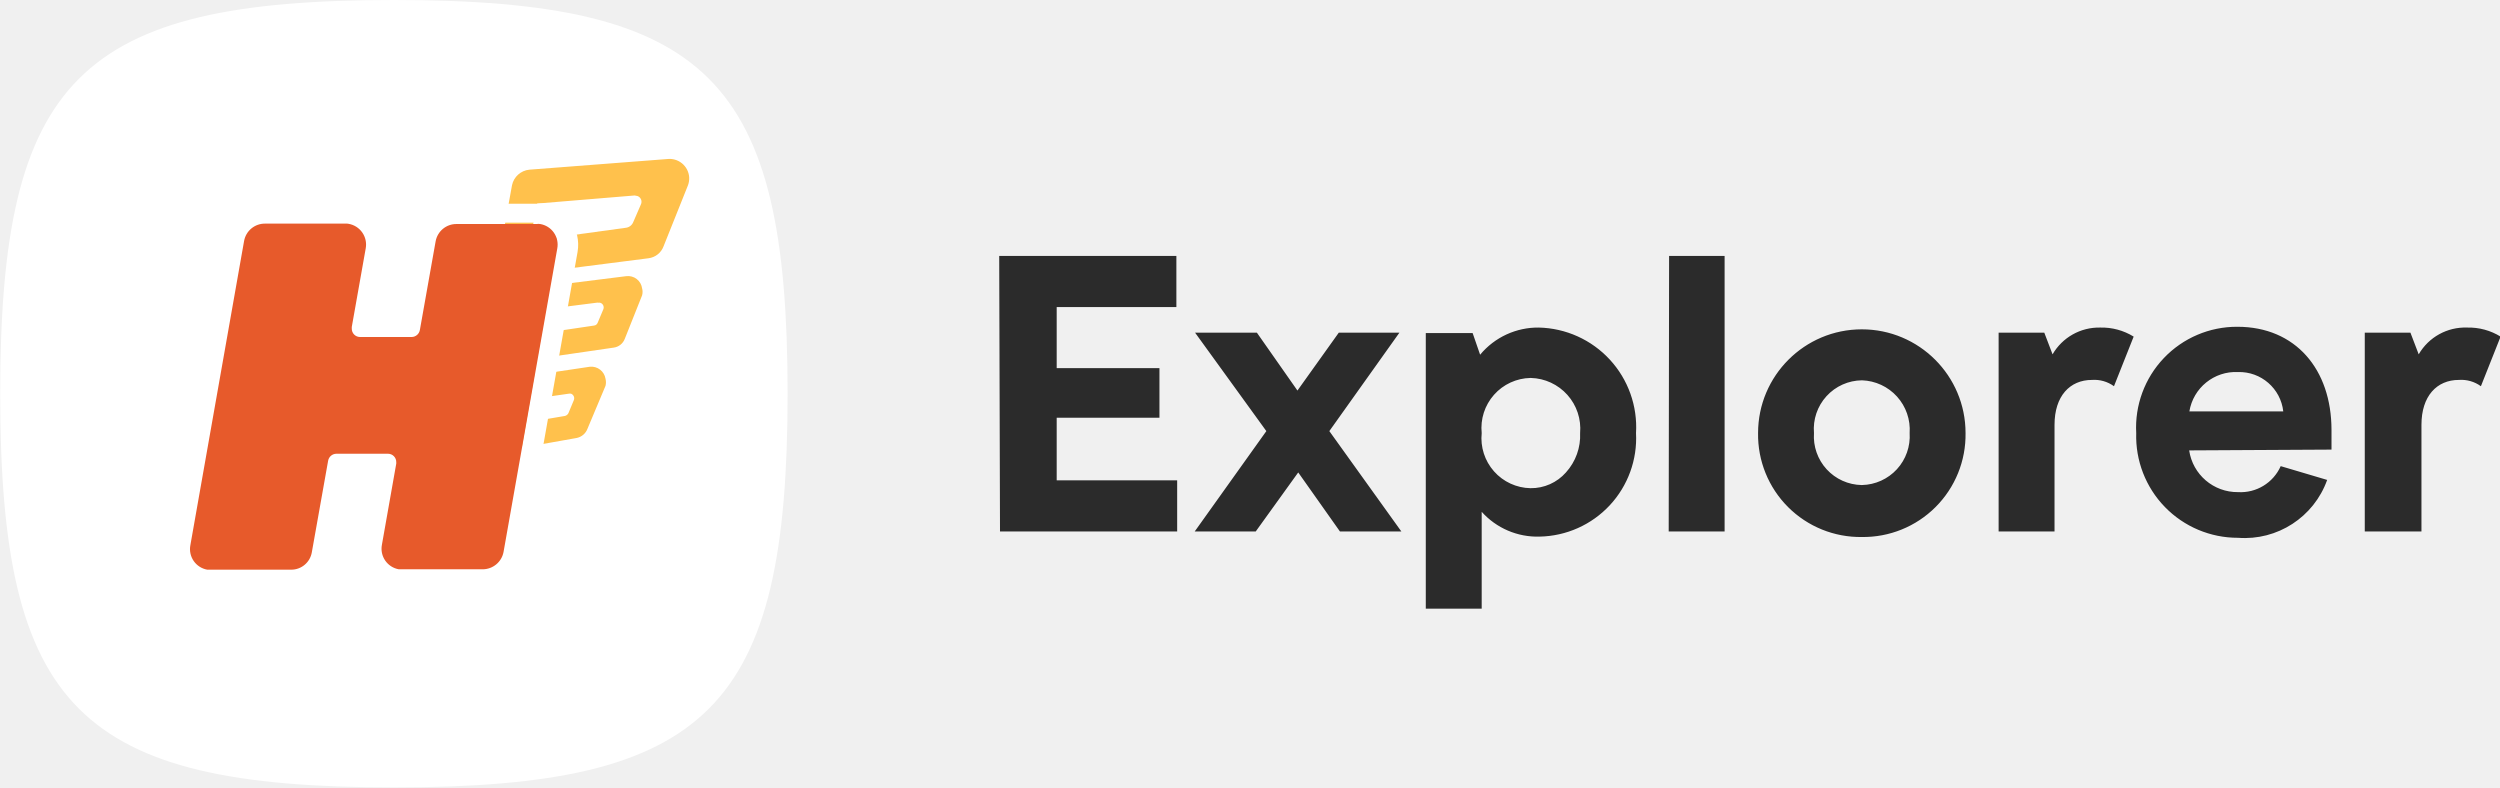
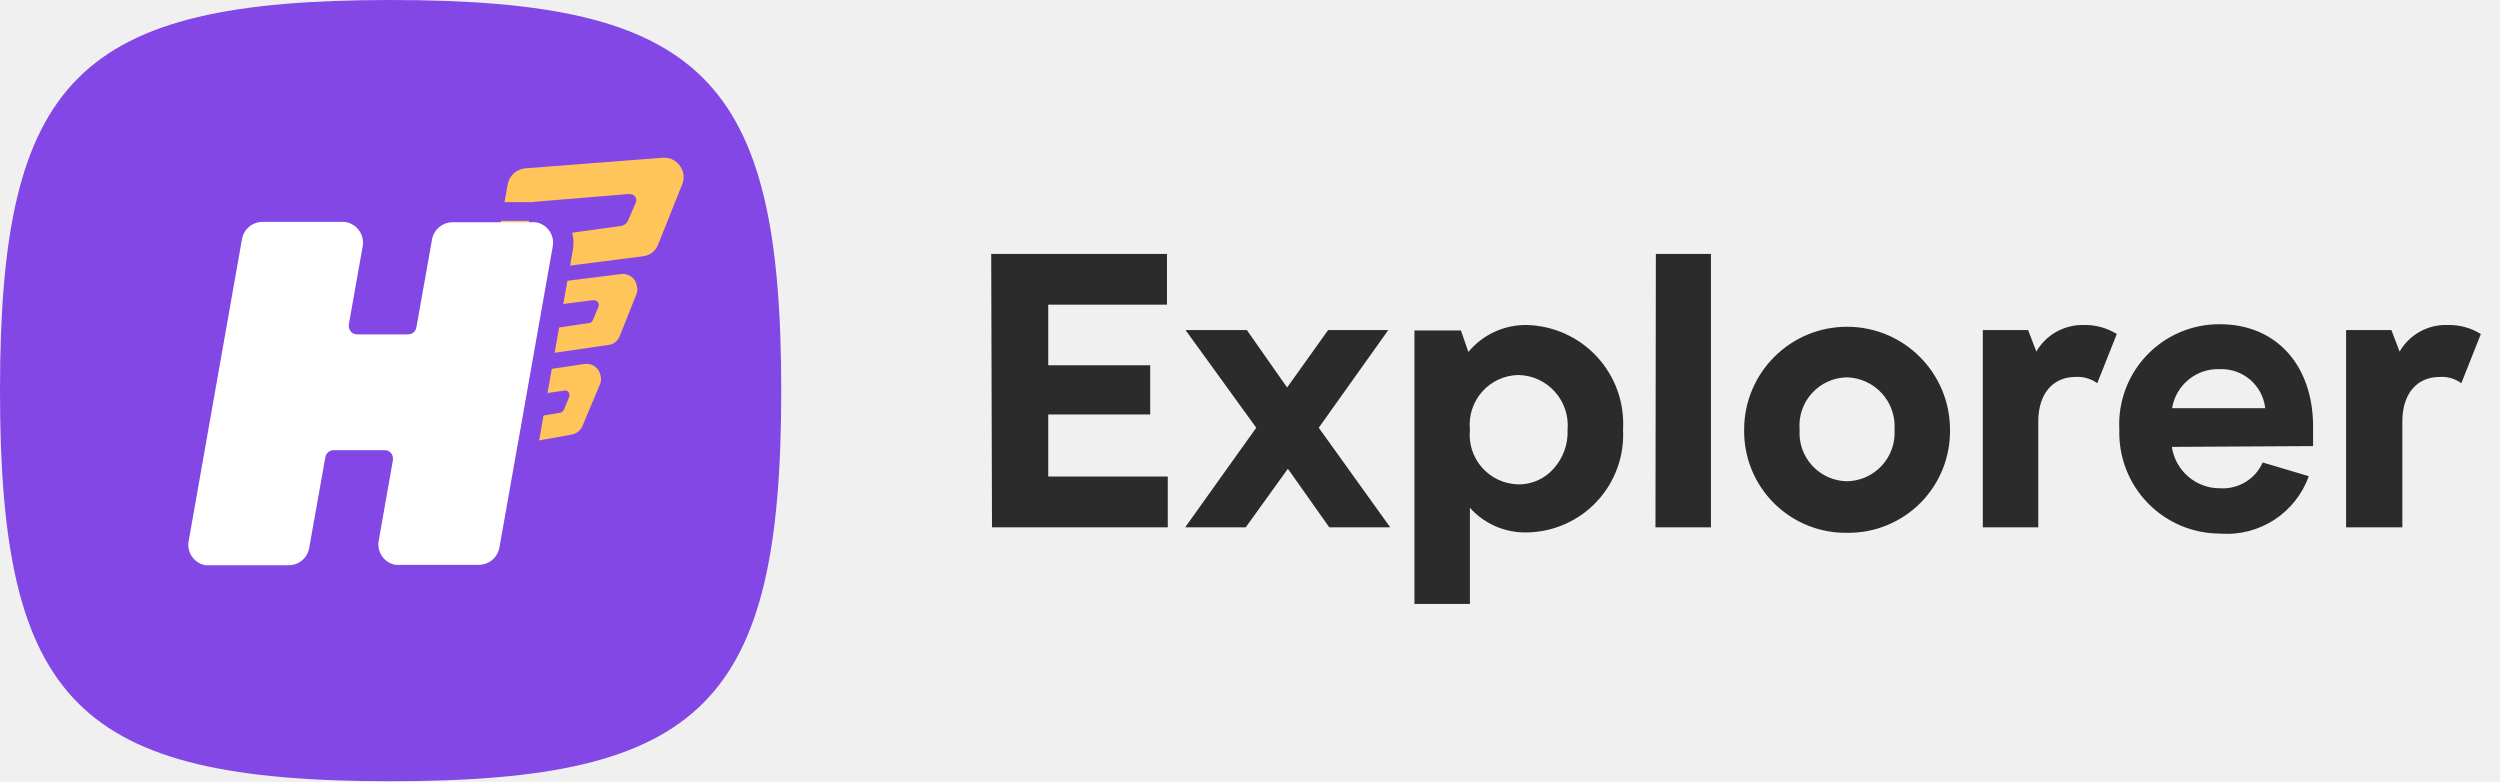
- <svg xmlns="http://www.w3.org/2000/svg" width="127" height="40" viewBox="0 0 126.98 40">
-   <defs>
-     <style>.cls-1{fill:#fff;}.cls-2{fill:#ffa600;opacity:0.7;isolation:isolate;}.cls-3{fill:#e75a2b;}.cls-4{fill:#2b2b2b;}</style>
-   </defs>
-   <g id="Layer_2" data-name="Layer 2">
-     <g id="Layer_1-2" data-name="Layer 1">
-       <path class="cls-1" d="M0,20C0,36,4,40,20,40s20-4,20-20S36,0,20,0,0,4,0,20Z" />
-       <path class="cls-2" d="M30.75,19.24a.73.73,0,0,1,0,.36l-.92,2.19a.74.74,0,0,1-.55.46l-2.59.46a.72.72,0,0,1-.84-.58,1.13,1.13,0,0,1,0-.26l.42-2.2a.72.72,0,0,1,.6-.58l3.09-.46A.73.73,0,0,1,30.75,19.24ZM28.88,20l-1.32.19a.25.25,0,0,0-.2.19l-.12.67a.23.23,0,0,0,.19.28.11.11,0,0,0,.08,0l1.18-.2a.27.27,0,0,0,.18-.15l.27-.65A.25.25,0,0,0,29,20,.28.28,0,0,0,28.88,20Zm3.73-5.35a.69.69,0,0,1,0,.35l-.88,2.21a.7.7,0,0,1-.57.45l-3.57.52a.73.73,0,0,1-.82-.61.65.65,0,0,1,0-.24l.41-2.22a.72.72,0,0,1,.62-.58l4-.5A.72.72,0,0,1,32.61,14.66Zm-2.25.72L28,15.67a.23.23,0,0,0-.2.19l-.14.72a.25.25,0,0,0,.19.28H28l2.16-.32a.22.22,0,0,0,.19-.14l.29-.69a.25.25,0,0,0-.13-.32A.25.25,0,0,0,30.36,15.38ZM35,9a1,1,0,0,1-.06.41l-1.24,3.1a.94.94,0,0,1-.77.61l-6.49.83a1,1,0,0,1-1.06-1.12L26,9.41a1,1,0,0,1,.88-.79l7-.54A1,1,0,0,1,35,9Zm-2.77.93-4.95.41-.37,1.9,4.88-.67a.46.46,0,0,0,.37-.29l.39-.9a.31.31,0,0,0-.17-.42Z" />
-       <path class="cls-1" d="M17.52,10.32H13.45a2.11,2.11,0,0,0-2.08,1.74L8.63,27.52A2.12,2.12,0,0,0,10.34,30l.37,0h4.1a2.11,2.11,0,0,0,2-1.74l.74-4.15H19l-.61,3.41A2.12,2.12,0,0,0,20.07,30l.37,0h4.07a2.1,2.1,0,0,0,2.08-1.74L29.33,12.8a2.12,2.12,0,0,0-1.71-2.45,2.31,2.31,0,0,0-.37,0h-4.1a2.11,2.11,0,0,0-2,1.74l-.71,4H19l.58-3.26a2.12,2.12,0,0,0-1.71-2.45A2.31,2.31,0,0,0,17.52,10.32Zm0,1,.19,0a1.08,1.08,0,0,1,.87,1.22v0l-.71,4v.07a.43.43,0,0,0,.41.43H20.9a.43.43,0,0,0,.42-.34h0l.8-4.51a1.08,1.08,0,0,1,1-.88h4.09l.19,0a1.07,1.07,0,0,1,.87,1.22v0L25.57,28.08a1.08,1.08,0,0,1-1,.88H20.44l-.18,0a1.06,1.06,0,0,1-.87-1.22v0l.73-4.12s0,0,0-.08a.44.44,0,0,0-.42-.43H17.08a.44.44,0,0,0-.42.34v0l-.82,4.65a1.08,1.08,0,0,1-1,.88H10.71l-.18,0a1.07,1.07,0,0,1-.88-1.22v0l2.73-15.46a1.08,1.08,0,0,1,1-.88h4.09Z" />
-       <path class="cls-3" d="M17.52,11.36H13.45a1.07,1.07,0,0,0-1.06.88L9.66,27.7a1.06,1.06,0,0,0,.86,1.24l.19,0h4.07a1.06,1.06,0,0,0,1.05-.88l.83-4.66a.43.43,0,0,1,.42-.35H19.7a.42.42,0,0,1,.42.43v.07l-.73,4.13a1.06,1.06,0,0,0,.86,1.24l.19,0h4.07a1.08,1.08,0,0,0,1.06-.88L28.3,12.62a1.06,1.06,0,0,0-.87-1.24.55.55,0,0,0-.18,0H23.18a1.07,1.07,0,0,0-1.06.88l-.8,4.5a.43.43,0,0,1-.42.36H18.28a.42.42,0,0,1-.42-.43v-.08l.71-4a1.07,1.07,0,0,0-.87-1.24A.55.55,0,0,0,17.52,11.36Z" />
-       <path class="cls-4" d="M50.79,27h9V24.4H53.67V21.22h5.22V18.7H53.67V15.6h6.08V13h-9Zm20.39,0-3.66-5.1,3.56-5H68l-2.1,2.94-2.06-2.94H60.7l3.62,5L60.68,27h3.1l2.16-3,2.12,3Zm7-10.36a3.82,3.82,0,0,0-3,1.38l-.38-1.1H72.42v14h2.84V26a3.8,3.8,0,0,0,2.94,1.26A5,5,0,0,0,83.1,22,5.06,5.06,0,0,0,78.16,16.64Zm-.42,2.56A2.58,2.58,0,0,1,80.26,22a2.79,2.79,0,0,1-.72,2,2.36,2.36,0,0,1-1.8.8A2.54,2.54,0,0,1,75.26,22,2.54,2.54,0,0,1,77.74,19.2Zm7,7.8h2.84V13H84.78Zm9.8.28A5.2,5.2,0,0,0,99.84,22,5.27,5.27,0,1,0,89.3,22,5.2,5.2,0,0,0,94.58,27.28Zm0-2.64A2.47,2.47,0,0,1,92.14,22a2.47,2.47,0,0,1,2.44-2.68A2.51,2.51,0,0,1,97,22,2.48,2.48,0,0,1,94.58,24.64ZM101.52,27h2.84V21.58c0-1.46.78-2.28,1.9-2.28a1.7,1.7,0,0,1,1.12.32l1-2.52a3.08,3.08,0,0,0-1.7-.46A2.73,2.73,0,0,0,104.26,18l-.42-1.1h-2.32Zm16.91-4.16v-1c0-3.08-1.83-5.24-4.78-5.24A5.12,5.12,0,0,0,108.51,22a5.16,5.16,0,0,0,5.17,5.32,4.45,4.45,0,0,0,4.53-2.94l-2.36-.7A2.23,2.23,0,0,1,113.68,25a2.48,2.48,0,0,1-2.48-2.12Zm-7.22-1.94a2.39,2.39,0,0,1,2.47-2,2.25,2.25,0,0,1,2.3,2Zm8.91,6.1H123V21.58c0-1.46.78-2.28,1.9-2.28a1.7,1.7,0,0,1,1.12.32l1-2.52a3.08,3.08,0,0,0-1.7-.46A2.73,2.73,0,0,0,122.86,18l-.42-1.1h-2.32Z" />
+ <svg xmlns="http://www.w3.org/2000/svg" width="128px" height="40px" viewBox="0 0 128 40" version="1.1">
+   <g id="Page-1" stroke="none" stroke-width="1" fill="none" fill-rule="evenodd">
+     <g id="logo" fill-rule="nonzero">
+       <path d="M0,20 C0,36 4,40 20,40 C36,40 40,36 40,20 C40,4 36,0 20,0 C4,0 0,4 0,20 Z" id="Path" fill="#8247E5" />
+       <path d="M30.75,19.24 C30.78,19.358 30.78,19.482 30.75,19.6 L29.83,21.79 C29.738,22.028 29.53,22.202 29.28,22.25 L26.69,22.71 C26.502,22.745 26.307,22.703 26.149,22.595 C25.992,22.486 25.884,22.319 25.85,22.13 C25.84,22.044 25.84,21.956 25.85,21.87 L26.27,19.67 C26.326,19.369 26.567,19.136 26.87,19.09 L29.96,18.63 C30.343,18.593 30.689,18.86 30.75,19.24 L30.75,19.24 Z M28.88,20 L27.56,20.19 C27.461,20.207 27.383,20.282 27.36,20.38 L27.24,21.05 C27.225,21.113 27.238,21.178 27.274,21.232 C27.31,21.285 27.366,21.321 27.43,21.33 C27.456,21.34 27.484,21.34 27.51,21.33 L28.69,21.13 C28.77,21.11 28.836,21.055 28.87,20.98 L29.14,20.33 C29.166,20.268 29.166,20.198 29.14,20.135 C29.113,20.073 29.063,20.024 29,20 C28.96,19.991 28.92,19.991 28.88,20 L28.88,20 Z M32.61,14.65 C32.64,14.765 32.64,14.885 32.61,15 L31.73,17.21 C31.639,17.455 31.419,17.628 31.16,17.66 L27.59,18.18 C27.196,18.234 26.832,17.963 26.77,17.57 C26.755,17.491 26.755,17.409 26.77,17.33 L27.18,15.11 C27.239,14.802 27.489,14.568 27.8,14.53 L31.8,14.03 C31.991,14.005 32.185,14.057 32.337,14.175 C32.489,14.294 32.588,14.468 32.61,14.66 L32.61,14.65 Z M30.36,15.37 L28,15.67 C27.899,15.682 27.817,15.759 27.8,15.86 L27.66,16.58 C27.641,16.709 27.724,16.83 27.85,16.86 L28,16.86 L30.16,16.54 C30.245,16.534 30.319,16.48 30.35,16.4 L30.64,15.71 C30.689,15.586 30.632,15.445 30.51,15.39 C30.462,15.371 30.41,15.368 30.36,15.38 L30.36,15.37 Z M35,9 C35.009,9.139 34.988,9.279 34.94,9.41 L33.7,12.51 C33.578,12.842 33.281,13.078 32.93,13.12 L26.44,13.95 C26.142,13.97 25.851,13.856 25.646,13.64 C25.441,13.423 25.344,13.126 25.38,12.83 L26,9.41 C26.09,8.983 26.446,8.663 26.88,8.62 L33.88,8.08 C34.152,8.046 34.426,8.126 34.637,8.3 C34.849,8.474 34.98,8.727 35,9 Z M32.23,9.93 L27.28,10.34 L26.91,12.24 L31.79,11.57 C31.957,11.548 32.099,11.437 32.16,11.28 L32.55,10.38 C32.586,10.302 32.588,10.213 32.556,10.133 C32.524,10.053 32.46,9.991 32.38,9.96 L32.23,9.93 Z" id="Shape" fill="#FFC55A" />
+       <path d="M17.52,10.32 L13.45,10.32 C12.426,10.319 11.549,11.052 11.37,12.06 L8.63,27.52 C8.525,28.076 8.647,28.651 8.968,29.117 C9.289,29.582 9.783,29.9 10.34,30 L10.71,30 L14.81,30 C15.803,29.963 16.636,29.239 16.81,28.26 L17.55,24.11 L19,24.11 L18.39,27.52 C18.17,28.669 18.922,29.778 20.07,30 L20.44,30 L24.51,30 C25.535,30.005 26.414,29.27 26.59,28.26 L29.33,12.8 C29.53,11.652 28.766,10.558 27.62,10.35 C27.497,10.34 27.373,10.34 27.25,10.35 L23.15,10.35 C22.157,10.387 21.324,11.111 21.15,12.09 L20.44,16.09 L19,16.09 L19.58,12.83 C19.78,11.682 19.016,10.588 17.87,10.38 C17.755,10.351 17.638,10.331 17.52,10.32 Z M17.52,11.32 L17.71,11.32 C18.281,11.427 18.665,11.966 18.58,12.54 L18.58,12.54 L17.87,16.54 L17.87,16.61 C17.87,16.84 18.05,17.029 18.28,17.04 L20.9,17.04 C21.103,17.04 21.278,16.898 21.32,16.7 L21.32,16.7 L22.12,12.19 C22.211,11.702 22.624,11.338 23.12,11.31 L27.21,11.31 L27.4,11.31 C27.974,11.412 28.361,11.954 28.27,12.53 L28.27,12.53 L25.57,28.08 C25.479,28.568 25.066,28.932 24.57,28.96 L20.44,28.96 L20.26,28.96 C19.683,28.863 19.294,28.317 19.39,27.74 L19.39,27.74 L20.12,23.62 C20.12,23.62 20.12,23.62 20.12,23.54 C20.115,23.308 19.931,23.12 19.7,23.11 L17.08,23.11 C16.879,23.114 16.706,23.254 16.66,23.45 L16.66,23.45 L15.84,28.1 C15.749,28.588 15.336,28.952 14.84,28.98 L10.71,28.98 L10.53,28.98 C9.952,28.883 9.56,28.339 9.65,27.76 L9.65,27.76 L12.38,12.3 C12.471,11.812 12.884,11.448 13.38,11.42 L17.47,11.42 L17.52,11.32 Z" id="Shape" fill="#8247E5" />
+       <path d="M17.52,11.36 L13.45,11.36 C12.93,11.357 12.482,11.728 12.39,12.24 L9.66,27.7 C9.608,27.979 9.669,28.267 9.831,28.5 C9.992,28.733 10.241,28.891 10.52,28.94 L10.71,28.94 L14.78,28.94 C15.298,28.943 15.742,28.57 15.83,28.06 L16.66,23.4 C16.698,23.198 16.874,23.051 17.08,23.05 L19.7,23.05 C19.813,23.05 19.922,23.096 20.001,23.177 C20.08,23.257 20.123,23.367 20.12,23.48 L20.12,23.55 L19.39,27.68 C19.338,27.959 19.399,28.247 19.561,28.48 C19.722,28.713 19.971,28.871 20.25,28.92 L20.44,28.92 L24.51,28.92 C25.029,28.919 25.474,28.55 25.57,28.04 L28.3,12.62 C28.352,12.34 28.289,12.05 28.126,11.817 C27.962,11.584 27.711,11.426 27.43,11.38 C27.37,11.37 27.31,11.37 27.25,11.38 L23.18,11.38 C22.66,11.377 22.212,11.748 22.12,12.26 L21.32,16.76 C21.286,16.966 21.109,17.118 20.9,17.12 L18.28,17.12 C18.167,17.12 18.058,17.074 17.979,16.993 C17.9,16.913 17.857,16.803 17.86,16.69 L17.86,16.61 L18.57,12.61 C18.619,12.33 18.555,12.042 18.392,11.81 C18.229,11.577 17.98,11.419 17.7,11.37 C17.641,11.357 17.58,11.353 17.52,11.36 Z" id="Path" fill="#FFFFFF" />
+       <path d="M50.79,27 L59.79,27 L59.79,24.4 L53.67,24.4 L53.67,21.22 L58.89,21.22 L58.89,18.7 L53.67,18.7 L53.67,15.6 L59.75,15.6 L59.75,13 L50.75,13 L50.79,27 Z M71.18,27 L67.52,21.9 L71.08,16.9 L68,16.9 L65.9,19.84 L63.84,16.9 L60.7,16.9 L64.32,21.9 L60.68,27 L63.78,27 L65.94,24 L68.06,27 L71.18,27 Z M78.18,16.64 C77.023,16.622 75.919,17.129 75.18,18.02 L74.8,16.92 L72.42,16.92 L72.42,30.92 L75.26,30.92 L75.26,26 C76.007,26.832 77.082,27.293 78.2,27.26 C79.555,27.235 80.842,26.661 81.765,25.669 C82.689,24.677 83.171,23.353 83.1,22 C83.182,20.627 82.702,19.281 81.77,18.27 C80.838,17.258 79.535,16.67 78.16,16.64 L78.18,16.64 Z M77.76,19.2 C78.47,19.219 79.141,19.531 79.614,20.061 C80.087,20.591 80.321,21.292 80.26,22 C80.293,22.736 80.035,23.454 79.54,24 C79.085,24.516 78.428,24.808 77.74,24.8 C77.029,24.787 76.357,24.477 75.885,23.945 C75.414,23.412 75.187,22.707 75.26,22 C75.187,21.293 75.414,20.588 75.885,20.055 C76.357,19.523 77.029,19.213 77.74,19.2 L77.76,19.2 Z M84.76,27 L87.6,27 L87.6,13 L84.78,13 L84.76,27 Z M94.56,27.28 C95.967,27.302 97.323,26.753 98.318,25.758 C99.313,24.763 99.862,23.407 99.84,22 C99.84,19.089 97.481,16.73 94.57,16.73 C91.659,16.73 89.3,19.089 89.3,22 C89.278,23.407 89.827,24.763 90.822,25.758 C91.817,26.753 93.173,27.302 94.58,27.28 L94.56,27.28 Z M94.56,24.64 C93.883,24.628 93.241,24.338 92.783,23.839 C92.326,23.34 92.093,22.675 92.14,22 C92.081,21.315 92.311,20.636 92.775,20.127 C93.238,19.618 93.892,19.326 94.58,19.32 C95.26,19.343 95.902,19.641 96.359,20.146 C96.815,20.652 97.046,21.321 97,22 C97.044,22.675 96.81,23.338 96.353,23.836 C95.896,24.335 95.256,24.625 94.58,24.64 L94.56,24.64 Z M101.52,27 L104.36,27 L104.36,21.58 C104.36,20.12 105.14,19.3 106.26,19.3 C106.659,19.271 107.056,19.385 107.38,19.62 L108.38,17.1 C107.87,16.784 107.279,16.625 106.68,16.64 C105.686,16.619 104.759,17.14 104.26,18 L103.84,16.9 L101.52,16.9 L101.52,27 Z M118.43,22.84 L118.43,21.84 C118.43,18.76 116.6,16.6 113.65,16.6 C112.239,16.592 110.887,17.168 109.914,18.19 C108.941,19.212 108.433,20.591 108.51,22 C108.467,23.398 108.992,24.753 109.967,25.756 C110.942,26.759 112.282,27.323 113.68,27.32 C115.68,27.473 117.535,26.269 118.21,24.38 L115.85,23.68 C115.472,24.529 114.608,25.055 113.68,25 C112.439,25.013 111.38,24.108 111.2,22.88 L118.43,22.84 Z M111.21,20.9 C111.407,19.703 112.468,18.843 113.68,18.9 C114.85,18.867 115.85,19.736 115.98,20.9 L111.21,20.9 Z M120.12,27 L123,27 L123,21.58 C123,20.12 123.78,19.3 124.9,19.3 C125.299,19.271 125.696,19.385 126.02,19.62 L127.02,17.1 C126.51,16.784 125.919,16.625 125.32,16.64 C124.312,16.604 123.366,17.127 122.86,18 L122.44,16.9 L120.12,16.9 L120.12,27 Z" id="Shape" fill="#2B2B2B" />
    </g>
  </g>
</svg>
